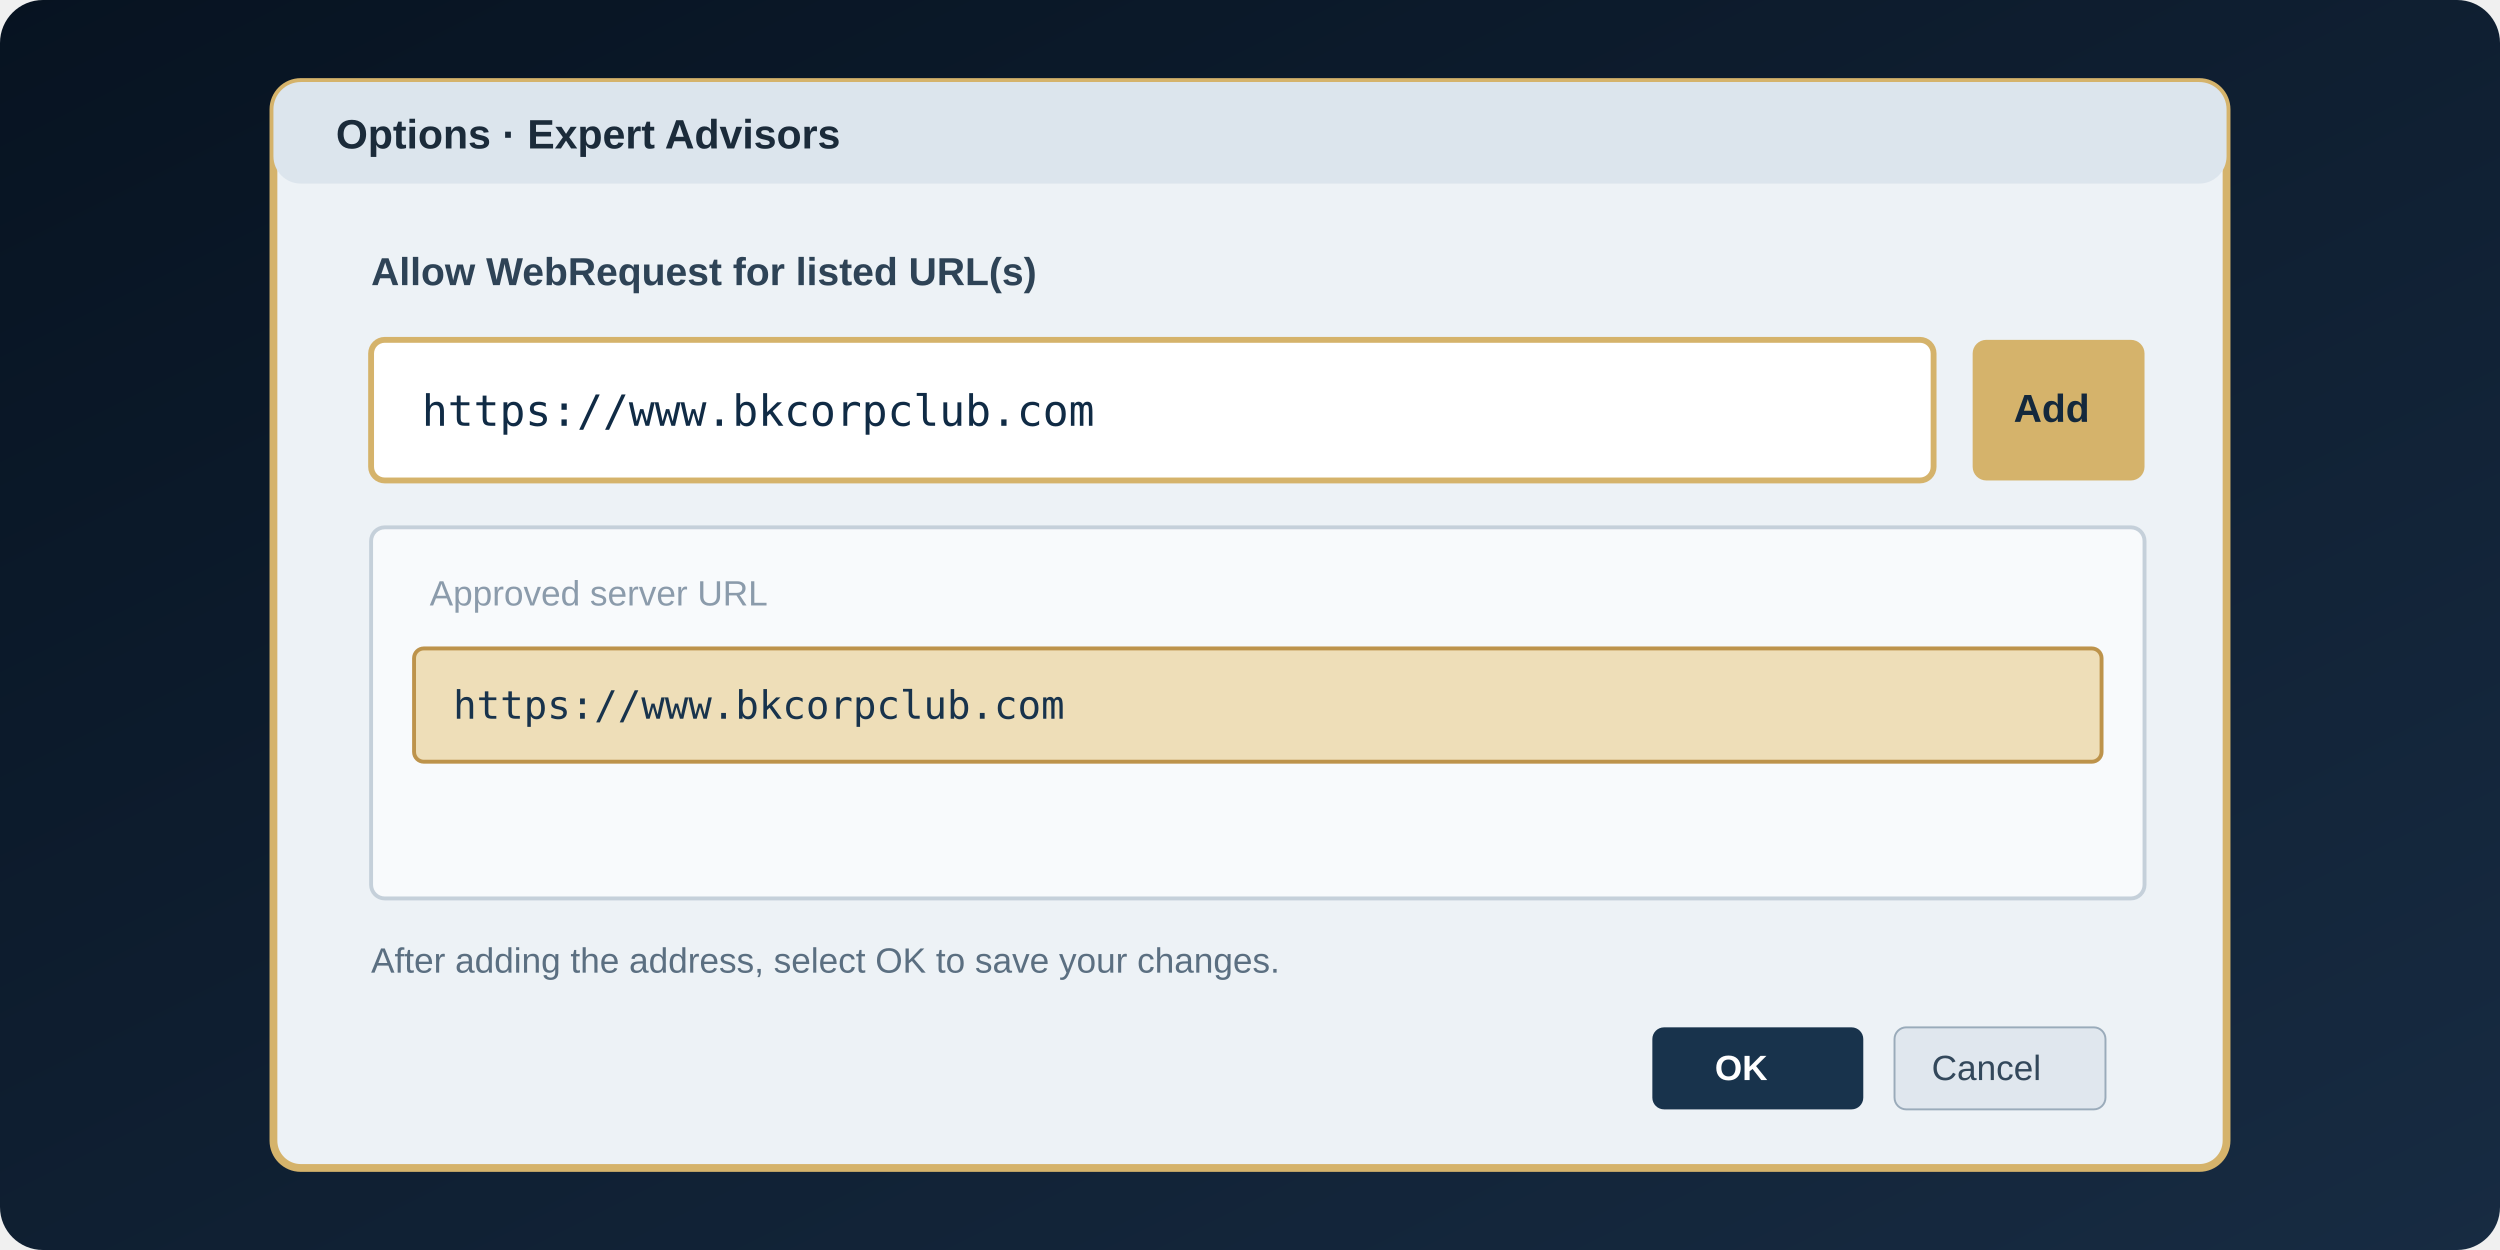
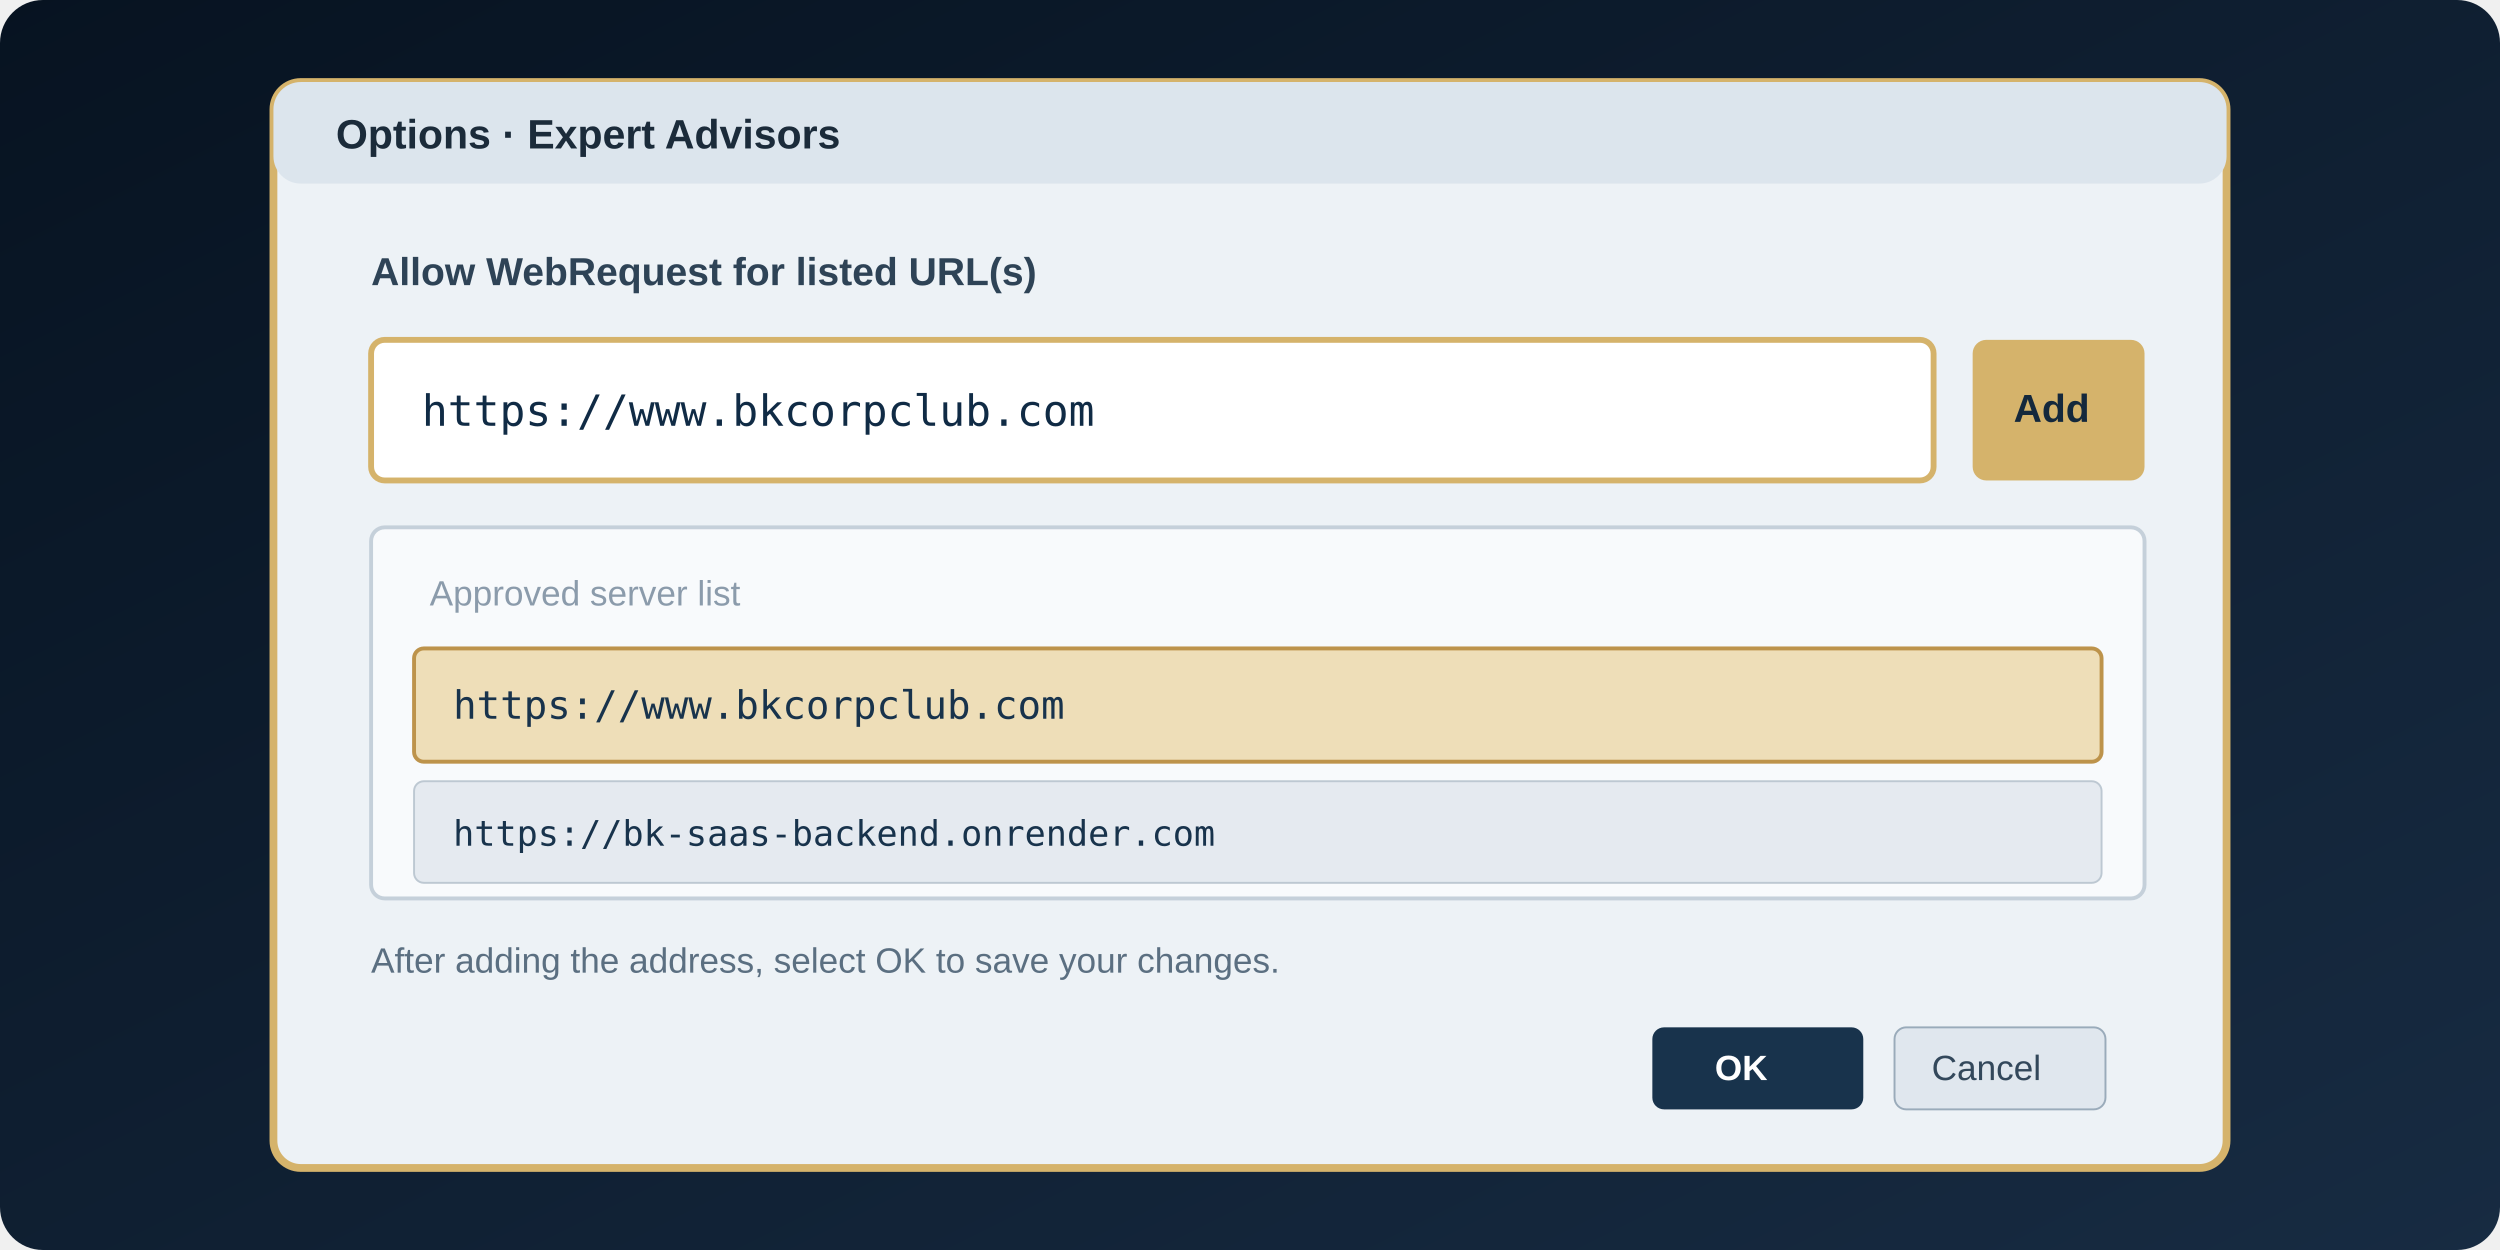
<svg xmlns="http://www.w3.org/2000/svg" viewBox="0 0 1280 640" role="img" aria-labelledby="title desc">
  <defs>
    <linearGradient id="bg" x2="1" y2="1">
      <stop stop-color="#071321" />
      <stop offset="1" stop-color="#172b42" />
    </linearGradient>
  </defs>
  <rect width="1280" height="640" rx="22" fill="url(#bg)" />
  <rect x="140" y="42" width="1000" height="556" rx="14" fill="#edf2f6" stroke="#d5b36b" stroke-width="4" />
  <rect x="140" y="42" width="1000" height="52" rx="14" fill="#dce5ed" />
  <text x="172" y="76" fill="#1b2b3a" font-family="Arial,sans-serif" font-size="21" font-weight="700">Options · Expert Advisors</text>
  <text x="190" y="146" fill="#2e4356" font-family="Arial,sans-serif" font-size="20" font-weight="700">Allow WebRequest for listed URL(s)</text>
  <rect x="190" y="174" width="800" height="72" rx="7" fill="#fff" stroke="#d5b36b" stroke-width="3" />
  <text x="216" y="218" fill="#102b45" font-family="Consolas,Monaco,monospace" font-size="22">https://www.bkcorpclub.com</text>
  <rect x="1010" y="174" width="88" height="72" rx="7" fill="#d5b36b" />
  <text x="1031" y="216" fill="#14283c" font-family="Arial,sans-serif" font-size="20" font-weight="700">Add</text>
  <rect x="190" y="270" width="908" height="190" rx="7" fill="#f8fafc" stroke="#c5d0da" stroke-width="2" />
-   <text x="220" y="310" fill="#8b9bab" font-family="Arial,sans-serif" font-size="18">Approved server URL</text>
+   <text x="220" y="310" fill="#8b9bab" font-family="Arial,sans-serif" font-size="18">Approved server list</text>
  <rect x="212" y="332" width="864" height="58" rx="5" fill="#e5c77f" fill-opacity=".55" stroke="#bd934b" stroke-width="2" />
  <text x="232" y="368" fill="#18334c" font-family="Consolas,Monaco,monospace" font-size="20">https://www.bkcorpclub.com</text>
+   <rect x="212" y="400" width="864" height="52" rx="5" fill="#e5eaf0" stroke="#bdc8d2" stroke-width="1" />
+   <text x="232" y="433" fill="#18334c" font-family="Consolas,Monaco,monospace" font-size="18">https://bk-saas-backend.onrender.com</text>
  <text x="190" y="498" fill="#5b6f81" font-family="Arial,sans-serif" font-size="18">After adding the address, select OK to save your changes.</text>
  <rect x="846" y="526" width="108" height="42" rx="6" fill="#18334c" />
  <text x="878" y="553" fill="#fff" font-family="Arial,sans-serif" font-size="18" font-weight="700">OK</text>
  <rect x="970" y="526" width="108" height="42" rx="6" fill="#e0e7ee" stroke="#9aabba" />
  <text x="989" y="553" fill="#33485b" font-family="Arial,sans-serif" font-size="18">Cancel</text>
</svg>
